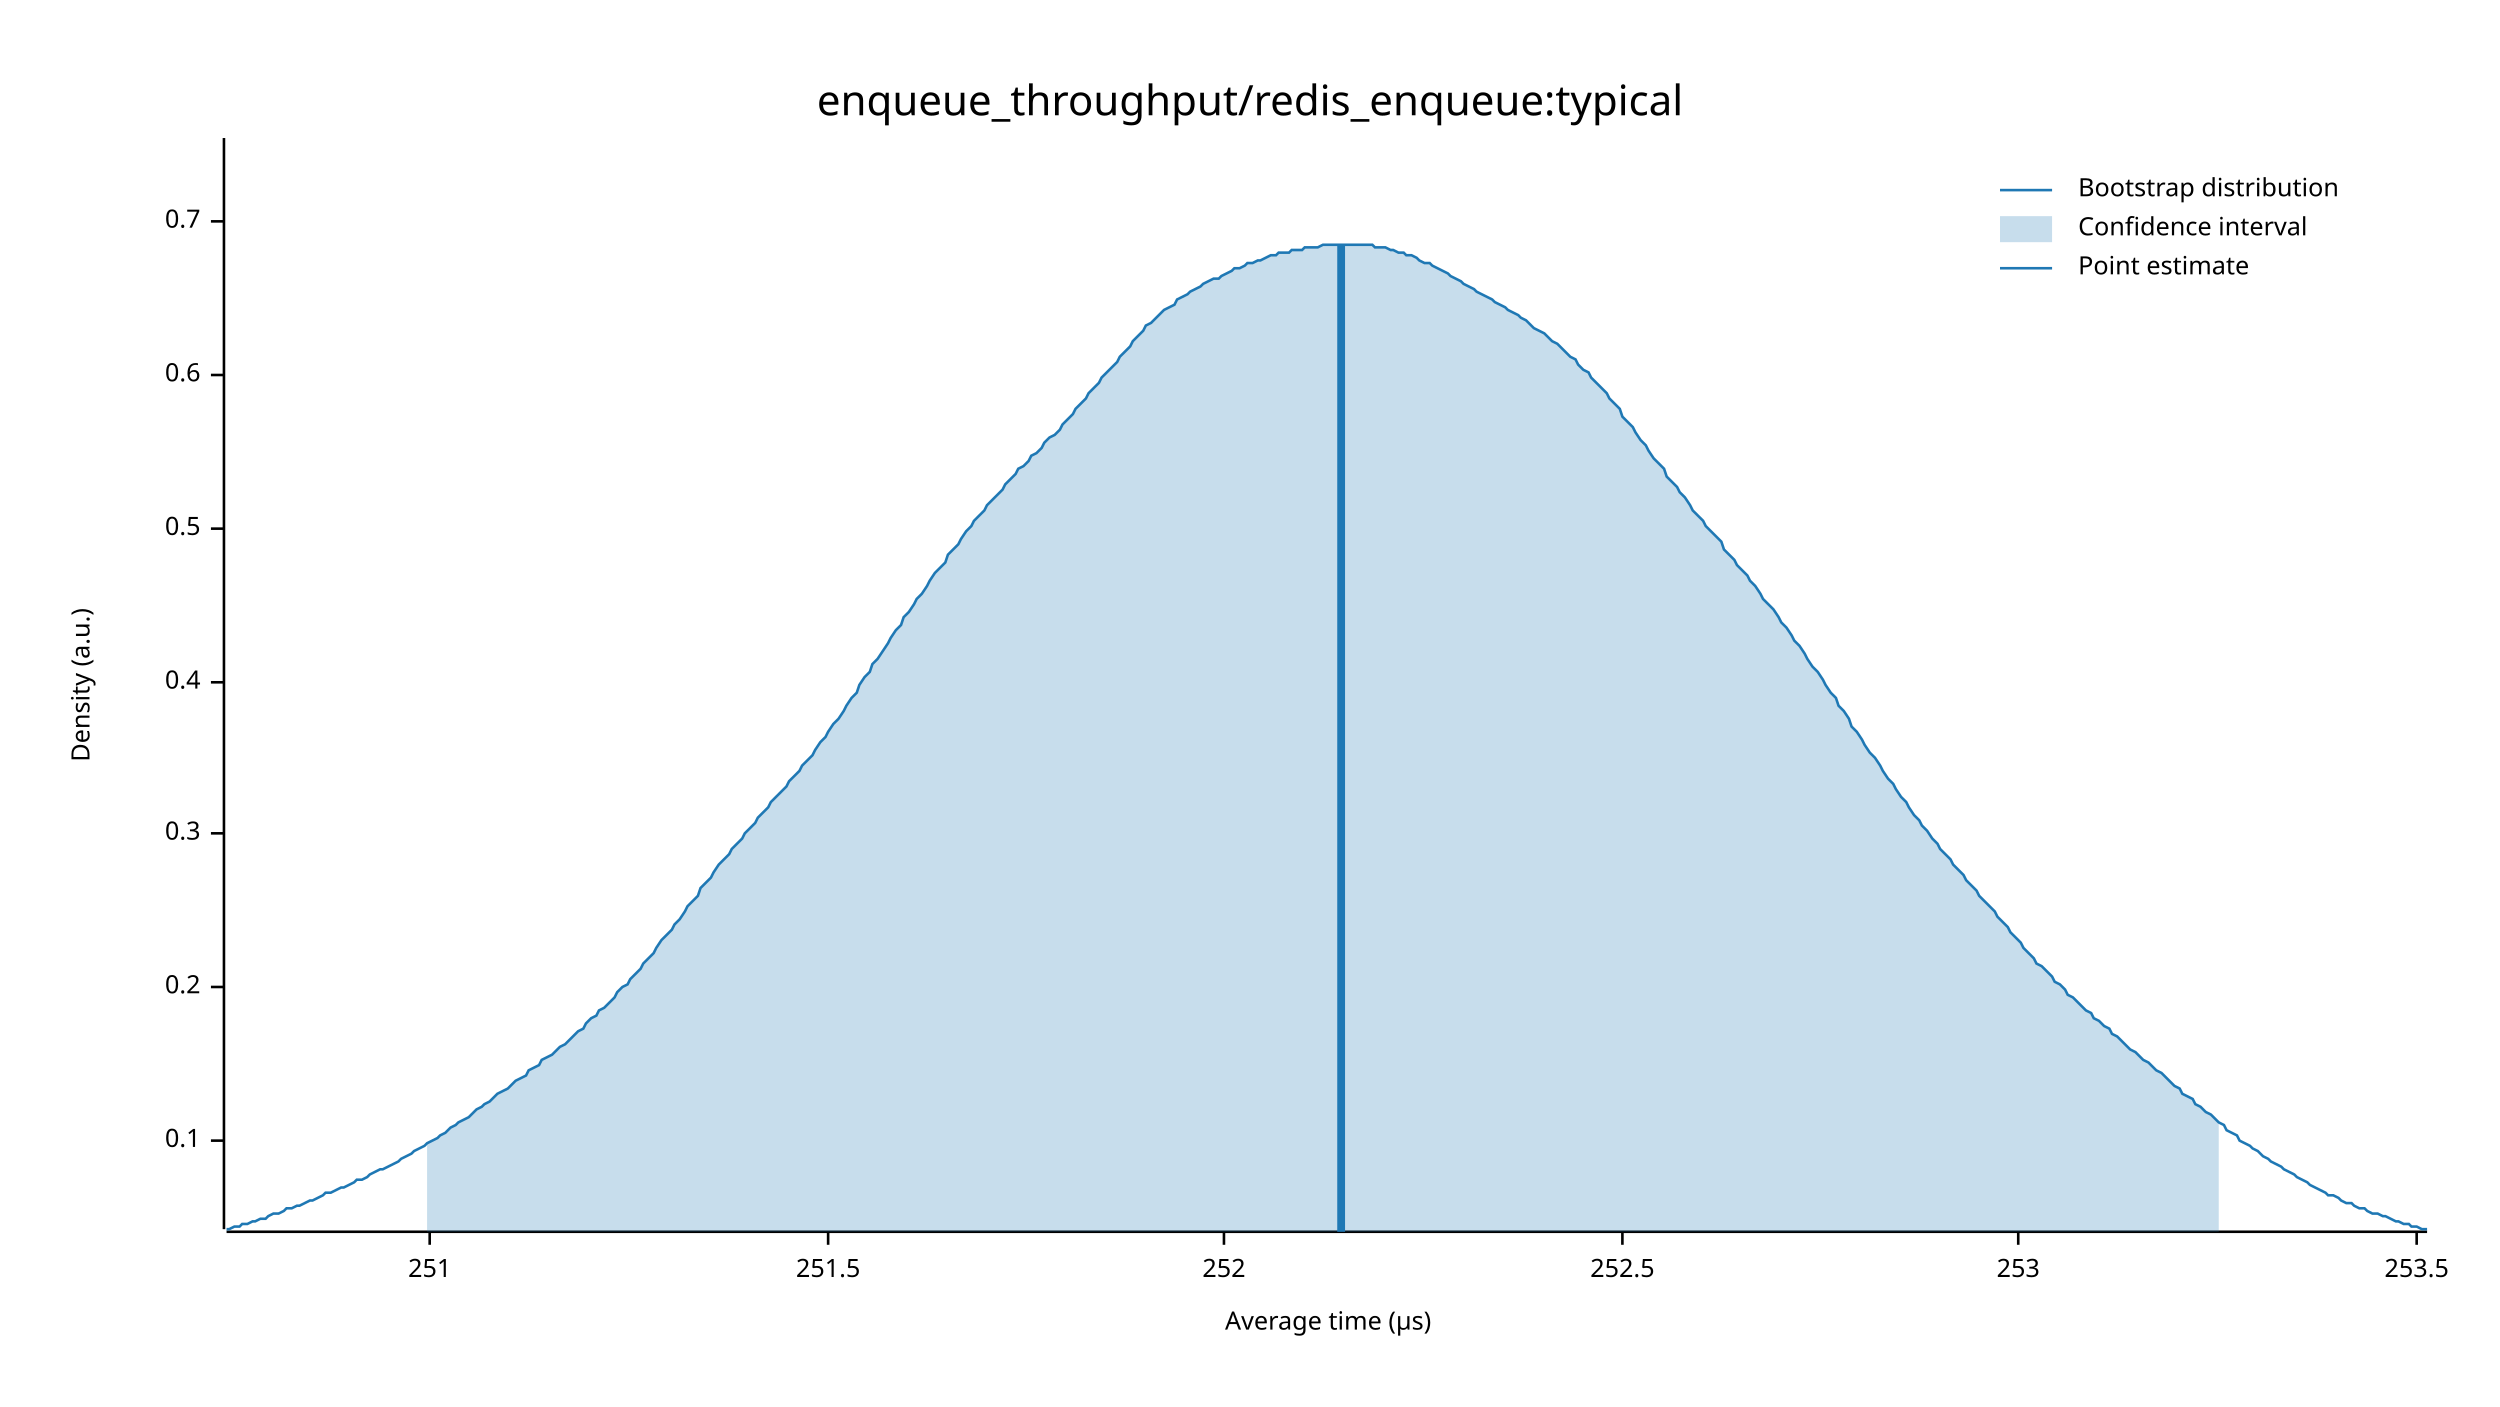
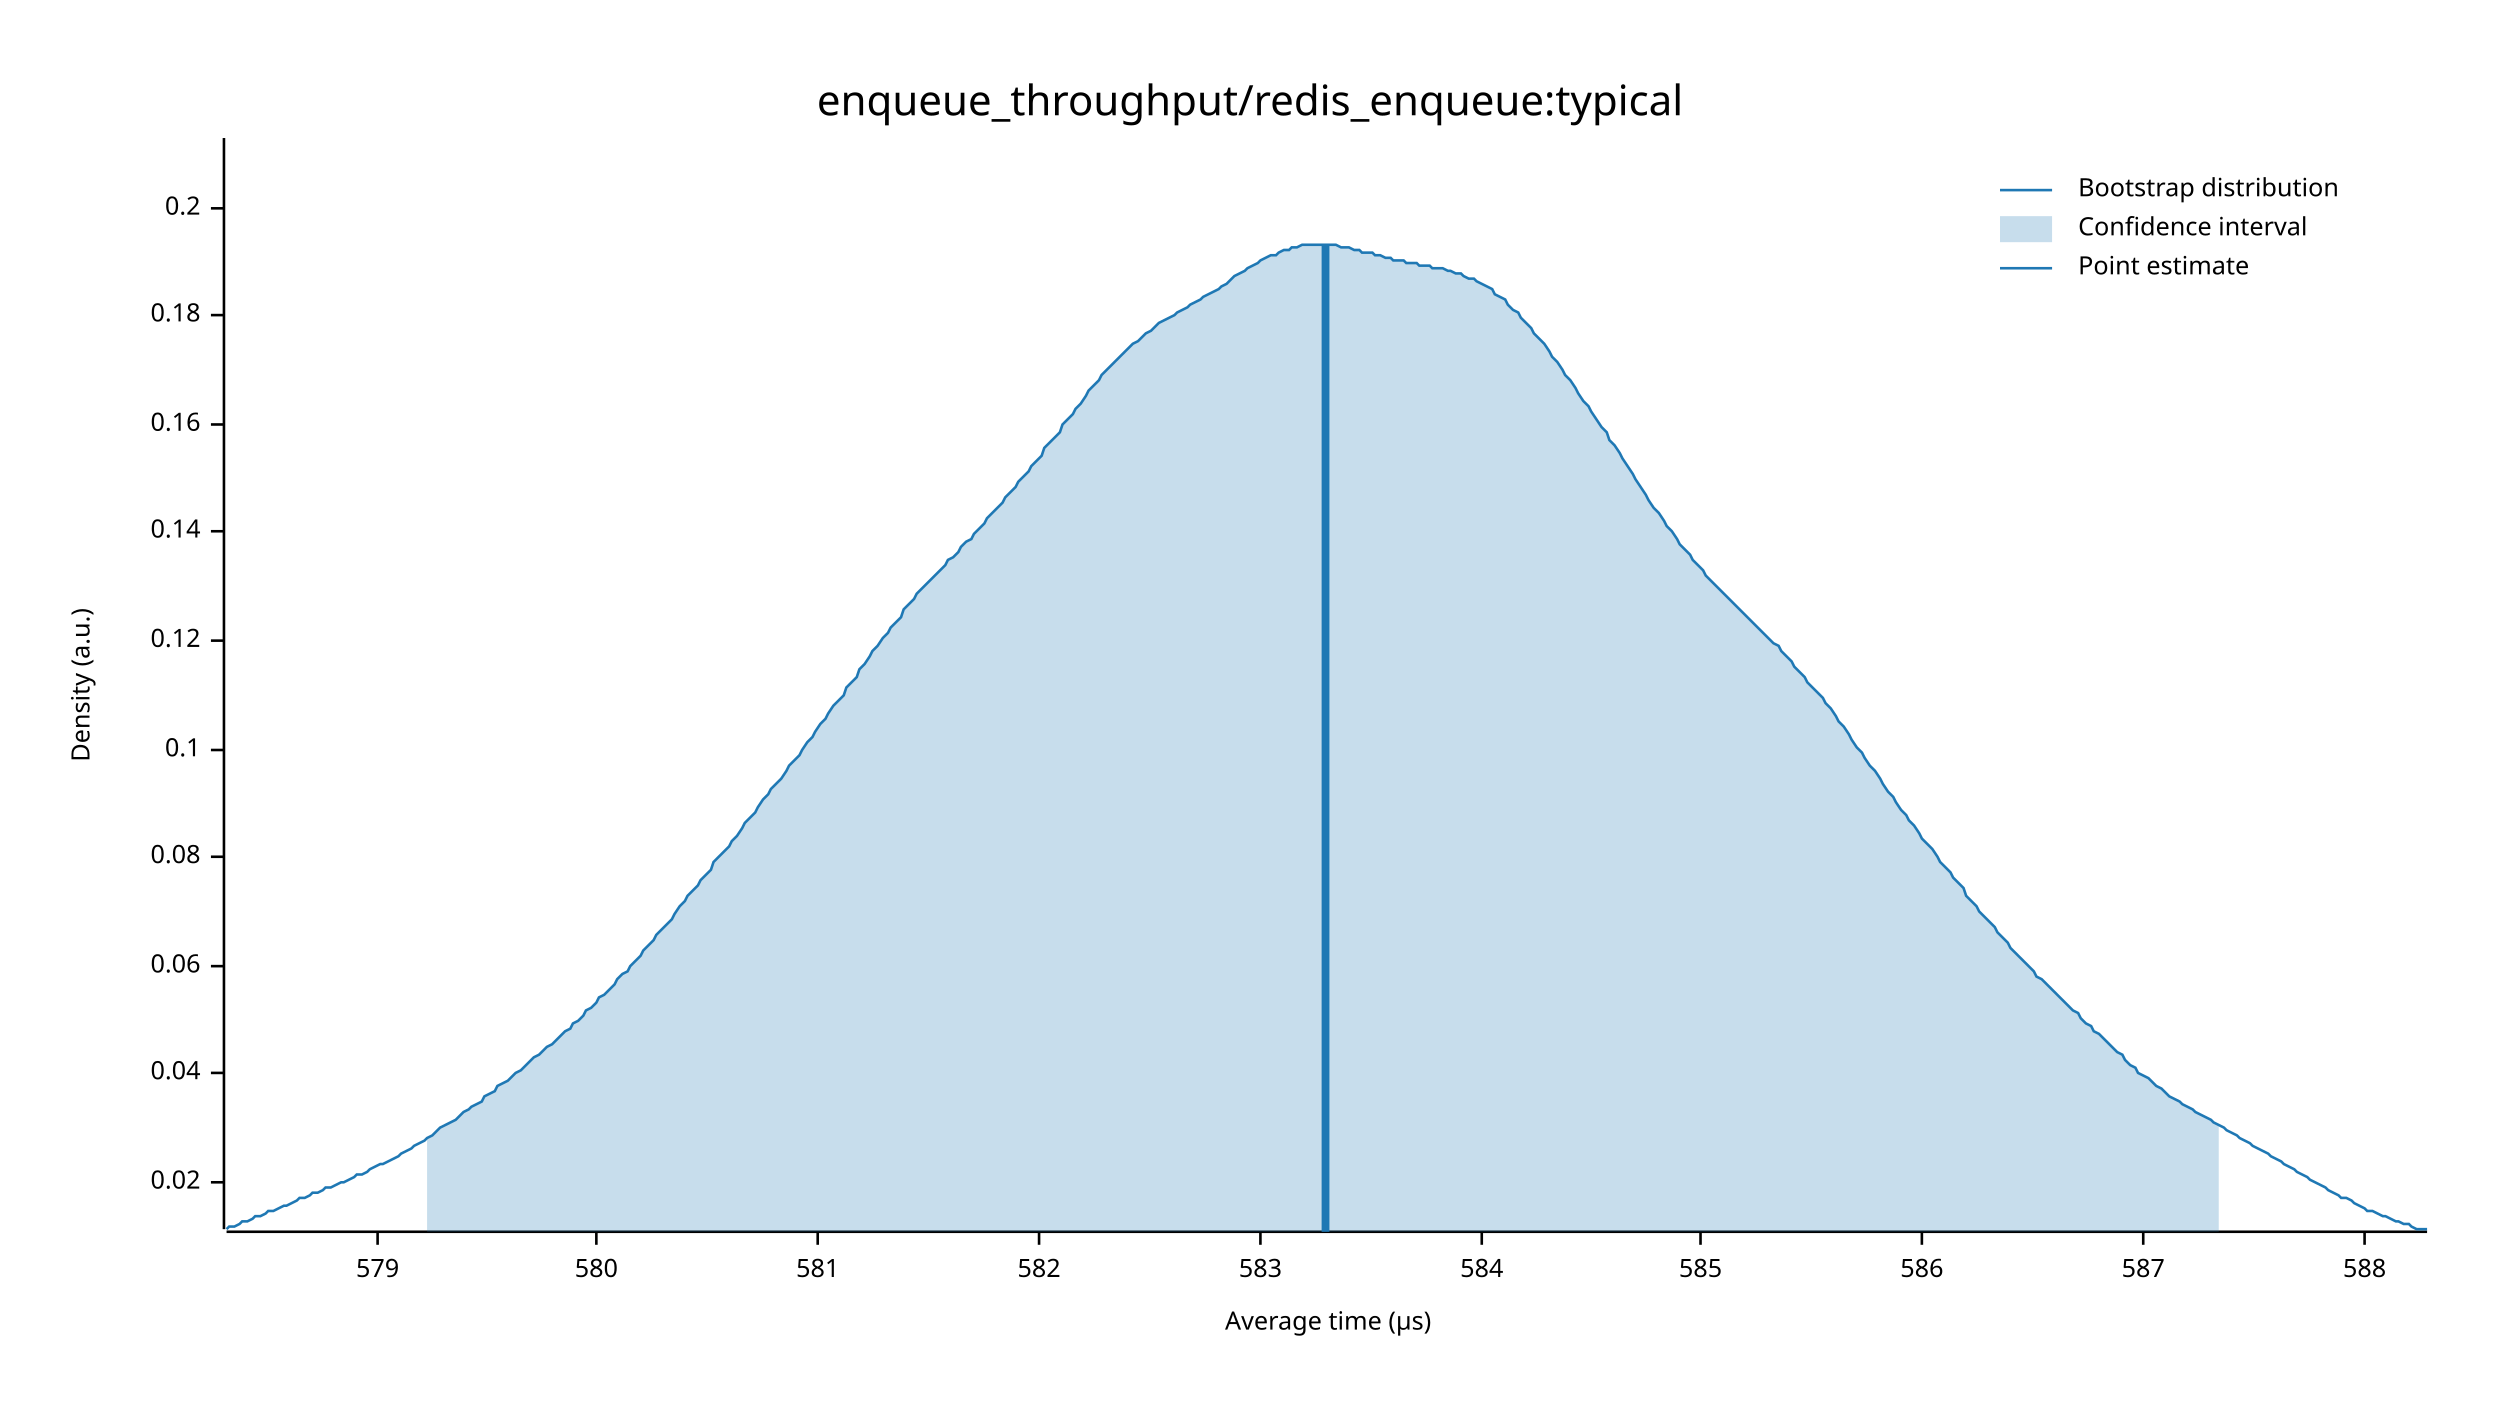
<svg xmlns="http://www.w3.org/2000/svg" width="960" height="540" viewBox="0 0 960 540">
  <text x="480" y="32" dy="0.76em" text-anchor="middle" font-family="sans-serif" font-size="16.129" opacity="1" fill="#000000">
enqueue_throughput/redis_enqueue:typical
</text>
  <text x="27" y="263" dy="0.76em" text-anchor="middle" font-family="sans-serif" font-size="9.677" opacity="1" fill="#000000" transform="rotate(270, 27, 263)">
Density (a.u.)
</text>
  <text x="510" y="513" dy="-0.5ex" text-anchor="middle" font-family="sans-serif" font-size="9.677" opacity="1" fill="#000000">
Average time (µs)
</text>
  <polyline fill="none" opacity="1" stroke="#000000" stroke-width="1" points="86,53 86,472 " />
-   <text x="77" y="438" dy="0.5ex" text-anchor="end" font-family="sans-serif" font-size="9.677" opacity="1" fill="#000000">
+   <text x="77" y="454" dy="0.5ex" text-anchor="end" font-family="sans-serif" font-size="9.677" opacity="1" fill="#000000">
+ 0.02
+ </text>
+   <polyline fill="none" opacity="1" stroke="#000000" stroke-width="1" points="81,454 86,454 " />
+   <text x="77" y="412" dy="0.5ex" text-anchor="end" font-family="sans-serif" font-size="9.677" opacity="1" fill="#000000">
+ 0.04
+ </text>
+   <polyline fill="none" opacity="1" stroke="#000000" stroke-width="1" points="81,412 86,412 " />
+   <text x="77" y="371" dy="0.5ex" text-anchor="end" font-family="sans-serif" font-size="9.677" opacity="1" fill="#000000">
+ 0.06
+ </text>
+   <polyline fill="none" opacity="1" stroke="#000000" stroke-width="1" points="81,371 86,371 " />
+   <text x="77" y="329" dy="0.5ex" text-anchor="end" font-family="sans-serif" font-size="9.677" opacity="1" fill="#000000">
+ 0.08
+ </text>
+   <polyline fill="none" opacity="1" stroke="#000000" stroke-width="1" points="81,329 86,329 " />
+   <text x="77" y="288" dy="0.5ex" text-anchor="end" font-family="sans-serif" font-size="9.677" opacity="1" fill="#000000">
0.1
</text>
-   <polyline fill="none" opacity="1" stroke="#000000" stroke-width="1" points="81,438 86,438 " />
-   <text x="77" y="379" dy="0.5ex" text-anchor="end" font-family="sans-serif" font-size="9.677" opacity="1" fill="#000000">
+   <polyline fill="none" opacity="1" stroke="#000000" stroke-width="1" points="81,288 86,288 " />
+   <text x="77" y="246" dy="0.5ex" text-anchor="end" font-family="sans-serif" font-size="9.677" opacity="1" fill="#000000">
+ 0.12
+ </text>
+   <polyline fill="none" opacity="1" stroke="#000000" stroke-width="1" points="81,246 86,246 " />
+   <text x="77" y="204" dy="0.5ex" text-anchor="end" font-family="sans-serif" font-size="9.677" opacity="1" fill="#000000">
+ 0.14
+ </text>
+   <polyline fill="none" opacity="1" stroke="#000000" stroke-width="1" points="81,204 86,204 " />
+   <text x="77" y="163" dy="0.5ex" text-anchor="end" font-family="sans-serif" font-size="9.677" opacity="1" fill="#000000">
+ 0.16
+ </text>
+   <polyline fill="none" opacity="1" stroke="#000000" stroke-width="1" points="81,163 86,163 " />
+   <text x="77" y="121" dy="0.5ex" text-anchor="end" font-family="sans-serif" font-size="9.677" opacity="1" fill="#000000">
+ 0.18
+ </text>
+   <polyline fill="none" opacity="1" stroke="#000000" stroke-width="1" points="81,121 86,121 " />
+   <text x="77" y="80" dy="0.5ex" text-anchor="end" font-family="sans-serif" font-size="9.677" opacity="1" fill="#000000">
0.2
</text>
-   <polyline fill="none" opacity="1" stroke="#000000" stroke-width="1" points="81,379 86,379 " />
-   <text x="77" y="320" dy="0.5ex" text-anchor="end" font-family="sans-serif" font-size="9.677" opacity="1" fill="#000000">
- 0.3
+   <polyline fill="none" opacity="1" stroke="#000000" stroke-width="1" points="81,80 86,80 " />
+   <polyline fill="none" opacity="1" stroke="#000000" stroke-width="1" points="87,473 932,473 " />
+   <text x="145" y="483" dy="0.76em" text-anchor="middle" font-family="sans-serif" font-size="9.677" opacity="1" fill="#000000">
+ 579
</text>
-   <polyline fill="none" opacity="1" stroke="#000000" stroke-width="1" points="81,320 86,320 " />
-   <text x="77" y="262" dy="0.5ex" text-anchor="end" font-family="sans-serif" font-size="9.677" opacity="1" fill="#000000">
- 0.4
+   <polyline fill="none" opacity="1" stroke="#000000" stroke-width="1" points="145,473 145,478 " />
+   <text x="229" y="483" dy="0.76em" text-anchor="middle" font-family="sans-serif" font-size="9.677" opacity="1" fill="#000000">
+ 580
</text>
-   <polyline fill="none" opacity="1" stroke="#000000" stroke-width="1" points="81,262 86,262 " />
-   <text x="77" y="203" dy="0.5ex" text-anchor="end" font-family="sans-serif" font-size="9.677" opacity="1" fill="#000000">
- 0.5
+   <polyline fill="none" opacity="1" stroke="#000000" stroke-width="1" points="229,473 229,478 " />
+   <text x="314" y="483" dy="0.76em" text-anchor="middle" font-family="sans-serif" font-size="9.677" opacity="1" fill="#000000">
+ 581
</text>
-   <polyline fill="none" opacity="1" stroke="#000000" stroke-width="1" points="81,203 86,203 " />
-   <text x="77" y="144" dy="0.5ex" text-anchor="end" font-family="sans-serif" font-size="9.677" opacity="1" fill="#000000">
- 0.6
+   <polyline fill="none" opacity="1" stroke="#000000" stroke-width="1" points="314,473 314,478 " />
+   <text x="399" y="483" dy="0.76em" text-anchor="middle" font-family="sans-serif" font-size="9.677" opacity="1" fill="#000000">
+ 582
</text>
-   <polyline fill="none" opacity="1" stroke="#000000" stroke-width="1" points="81,144 86,144 " />
-   <text x="77" y="85" dy="0.5ex" text-anchor="end" font-family="sans-serif" font-size="9.677" opacity="1" fill="#000000">
- 0.7
+   <polyline fill="none" opacity="1" stroke="#000000" stroke-width="1" points="399,473 399,478 " />
+   <text x="484" y="483" dy="0.76em" text-anchor="middle" font-family="sans-serif" font-size="9.677" opacity="1" fill="#000000">
+ 583
</text>
-   <polyline fill="none" opacity="1" stroke="#000000" stroke-width="1" points="81,85 86,85 " />
-   <polyline fill="none" opacity="1" stroke="#000000" stroke-width="1" points="87,473 932,473 " />
-   <text x="165" y="483" dy="0.76em" text-anchor="middle" font-family="sans-serif" font-size="9.677" opacity="1" fill="#000000">
- 251
+   <polyline fill="none" opacity="1" stroke="#000000" stroke-width="1" points="484,473 484,478 " />
+   <text x="569" y="483" dy="0.76em" text-anchor="middle" font-family="sans-serif" font-size="9.677" opacity="1" fill="#000000">
+ 584
</text>
-   <polyline fill="none" opacity="1" stroke="#000000" stroke-width="1" points="165,473 165,478 " />
-   <text x="318" y="483" dy="0.76em" text-anchor="middle" font-family="sans-serif" font-size="9.677" opacity="1" fill="#000000">
- 251.5
+   <polyline fill="none" opacity="1" stroke="#000000" stroke-width="1" points="569,473 569,478 " />
+   <text x="653" y="483" dy="0.76em" text-anchor="middle" font-family="sans-serif" font-size="9.677" opacity="1" fill="#000000">
+ 585
</text>
-   <polyline fill="none" opacity="1" stroke="#000000" stroke-width="1" points="318,473 318,478 " />
-   <text x="470" y="483" dy="0.76em" text-anchor="middle" font-family="sans-serif" font-size="9.677" opacity="1" fill="#000000">
- 252
+   <polyline fill="none" opacity="1" stroke="#000000" stroke-width="1" points="653,473 653,478 " />
+   <text x="738" y="483" dy="0.76em" text-anchor="middle" font-family="sans-serif" font-size="9.677" opacity="1" fill="#000000">
+ 586
</text>
-   <polyline fill="none" opacity="1" stroke="#000000" stroke-width="1" points="470,473 470,478 " />
-   <text x="623" y="483" dy="0.76em" text-anchor="middle" font-family="sans-serif" font-size="9.677" opacity="1" fill="#000000">
- 252.5
+   <polyline fill="none" opacity="1" stroke="#000000" stroke-width="1" points="738,473 738,478 " />
+   <text x="823" y="483" dy="0.76em" text-anchor="middle" font-family="sans-serif" font-size="9.677" opacity="1" fill="#000000">
+ 587
</text>
-   <polyline fill="none" opacity="1" stroke="#000000" stroke-width="1" points="623,473 623,478 " />
-   <text x="775" y="483" dy="0.76em" text-anchor="middle" font-family="sans-serif" font-size="9.677" opacity="1" fill="#000000">
- 253
+   <polyline fill="none" opacity="1" stroke="#000000" stroke-width="1" points="823,473 823,478 " />
+   <text x="908" y="483" dy="0.76em" text-anchor="middle" font-family="sans-serif" font-size="9.677" opacity="1" fill="#000000">
+ 588
</text>
-   <polyline fill="none" opacity="1" stroke="#000000" stroke-width="1" points="775,473 775,478 " />
-   <text x="928" y="483" dy="0.76em" text-anchor="middle" font-family="sans-serif" font-size="9.677" opacity="1" fill="#000000">
- 253.5
- </text>
-   <polyline fill="none" opacity="1" stroke="#000000" stroke-width="1" points="928,473 928,478 " />
-   <polyline fill="none" opacity="1" stroke="#1F78B4" stroke-width="1" points="87,472 88,472 90,471 92,471 93,470 95,470 97,469 98,469 100,468 102,468 103,467 105,466 107,466 109,465 110,464 112,464 114,463 115,463 117,462 119,461 120,461 122,460 124,459 125,458 127,458 129,457 131,456 132,456 134,455 136,454 137,453 139,453 141,452 142,451 144,450 146,449 147,449 149,448 151,447 153,446 154,445 156,444 158,443 159,442 161,441 163,440 164,439 166,438 168,437 169,436 171,435 173,433 175,432 176,431 178,430 180,429 181,428 183,426 185,425 186,424 188,423 190,421 191,420 193,419 195,418 197,416 198,415 200,414 202,413 203,411 205,410 207,409 208,407 210,406 212,405 214,403 215,402 217,401 219,399 220,398 222,396 224,395 225,393 227,391 229,390 230,388 232,387 234,385 236,383 237,381 239,379 241,378 242,376 244,374 246,372 247,370 249,368 251,366 252,364 254,361 256,359 258,357 259,355 261,353 263,350 264,348 266,346 268,344 269,341 271,339 273,337 274,335 276,332 278,330 280,328 281,326 283,324 285,322 286,320 288,318 290,316 291,314 293,312 295,310 296,308 298,306 300,304 302,302 303,300 305,298 307,296 308,294 310,292 312,290 313,288 315,285 317,283 318,281 320,278 322,276 324,273 325,271 327,268 329,266 330,263 332,260 334,258 335,255 337,253 339,250 341,247 342,245 344,242 346,240 347,237 349,235 351,232 352,230 354,228 356,225 357,223 359,220 361,218 363,216 364,213 366,211 368,209 369,207 371,204 373,202 374,200 376,198 378,196 379,194 381,192 383,190 385,188 386,186 388,184 390,182 391,180 393,179 395,177 396,175 398,174 400,172 401,170 403,168 405,167 407,165 408,163 410,161 412,159 413,157 415,155 417,153 418,151 420,149 422,147 423,145 425,143 427,141 429,139 430,137 432,135 434,133 435,131 437,129 439,127 440,125 442,124 444,122 445,121 447,119 449,118 451,117 452,115 454,114 456,113 457,112 459,111 461,110 462,109 464,108 466,107 468,107 469,106 471,105 473,104 474,103 476,103 478,102 479,101 481,101 483,100 484,100 486,99 488,98 490,98 491,97 493,97 495,97 496,96 498,96 500,96 501,95 503,95 505,95 506,95 508,94 510,94 512,94 513,94 515,94 517,94 518,94 520,94 522,94 523,94 525,94 527,94 528,95 530,95 532,95 534,96 535,96 537,97 539,97 540,98 542,98 544,99 545,100 547,101 549,101 550,102 552,103 554,104 556,105 557,106 559,107 561,108 562,109 564,110 566,111 567,112 569,113 571,114 573,115 574,116 576,117 578,118 579,119 581,120 583,121 584,122 586,123 588,125 589,126 591,127 593,128 595,130 596,131 598,132 600,134 601,135 603,137 605,138 606,140 608,142 610,143 611,145 613,147 615,149 617,151 618,153 620,155 622,157 623,160 625,162 627,164 628,166 630,169 632,171 633,173 635,176 637,178 639,180 640,183 642,185 644,187 645,189 647,191 649,194 650,196 652,198 654,200 655,202 657,204 659,206 661,208 662,211 664,213 666,215 667,217 669,219 671,221 672,223 674,225 676,228 677,230 679,232 681,234 683,237 684,239 686,241 688,244 689,246 691,248 693,251 694,253 696,256 698,258 700,261 701,263 703,266 705,268 706,271 708,273 710,276 711,279 713,281 715,284 716,286 718,289 720,291 722,294 723,296 725,299 727,301 728,303 730,306 732,308 733,310 735,313 737,315 738,317 740,319 742,322 744,324 745,326 747,328 749,330 750,332 752,334 754,336 755,338 757,340 759,342 760,344 762,346 764,348 766,350 767,352 769,354 771,356 772,358 774,360 776,362 777,364 779,366 781,368 782,370 784,371 786,373 788,375 789,377 791,378 793,380 794,382 796,383 798,385 799,386 801,388 803,389 804,391 806,392 808,394 810,395 811,397 813,398 815,400 816,401 818,403 820,404 821,405 823,407 825,408 827,410 828,411 830,412 832,414 833,415 835,417 837,418 838,420 840,421 842,422 843,424 845,425 847,427 849,428 850,429 852,431 854,432 855,434 857,435 859,436 860,438 862,439 864,440 865,441 867,442 869,444 871,445 872,446 874,447 876,448 877,449 879,450 881,451 882,452 884,453 886,454 887,455 889,456 891,457 893,458 894,459 896,459 898,460 899,461 901,462 903,462 904,463 906,464 908,464 909,465 911,466 913,466 915,467 916,467 918,468 920,469 921,469 923,470 925,470 926,471 928,471 930,472 932,472 " />
-   <polygon opacity="0.25" fill="#1F78B4" points="164,439 166,438 168,437 169,436 171,435 173,433 175,432 176,431 178,430 180,429 181,428 183,426 185,425 186,424 188,423 190,421 191,420 193,419 195,418 197,416 198,415 200,414 202,413 203,411 205,410 207,409 208,407 210,406 212,405 214,403 215,402 217,401 219,399 220,398 222,396 224,395 225,393 227,391 229,390 230,388 232,387 234,385 236,383 237,381 239,379 241,378 242,376 244,374 246,372 247,370 249,368 251,366 252,364 254,361 256,359 258,357 259,355 261,353 263,350 264,348 266,346 268,344 269,341 271,339 273,337 274,335 276,332 278,330 280,328 281,326 283,324 285,322 286,320 288,318 290,316 291,314 293,312 295,310 296,308 298,306 300,304 302,302 303,300 305,298 307,296 308,294 310,292 312,290 313,288 315,285 317,283 318,281 320,278 322,276 324,273 325,271 327,268 329,266 330,263 332,260 334,258 335,255 337,253 339,250 341,247 342,245 344,242 346,240 347,237 349,235 351,232 352,230 354,228 356,225 357,223 359,220 361,218 363,216 364,213 366,211 368,209 369,207 371,204 373,202 374,200 376,198 378,196 379,194 381,192 383,190 385,188 386,186 388,184 390,182 391,180 393,179 395,177 396,175 398,174 400,172 401,170 403,168 405,167 407,165 408,163 410,161 412,159 413,157 415,155 417,153 418,151 420,149 422,147 423,145 425,143 427,141 429,139 430,137 432,135 434,133 435,131 437,129 439,127 440,125 442,124 444,122 445,121 447,119 449,118 451,117 452,115 454,114 456,113 457,112 459,111 461,110 462,109 464,108 466,107 468,107 469,106 471,105 473,104 474,103 476,103 478,102 479,101 481,101 483,100 484,100 486,99 488,98 490,98 491,97 493,97 495,97 496,96 498,96 500,96 501,95 503,95 505,95 506,95 508,94 510,94 512,94 513,94 515,94 517,94 518,94 520,94 522,94 523,94 525,94 527,94 528,95 530,95 532,95 534,96 535,96 537,97 539,97 540,98 542,98 544,99 545,100 547,101 549,101 550,102 552,103 554,104 556,105 557,106 559,107 561,108 562,109 564,110 566,111 567,112 569,113 571,114 573,115 574,116 576,117 578,118 579,119 581,120 583,121 584,122 586,123 588,125 589,126 591,127 593,128 595,130 596,131 598,132 600,134 601,135 603,137 605,138 606,140 608,142 610,143 611,145 613,147 615,149 617,151 618,153 620,155 622,157 623,160 625,162 627,164 628,166 630,169 632,171 633,173 635,176 637,178 639,180 640,183 642,185 644,187 645,189 647,191 649,194 650,196 652,198 654,200 655,202 657,204 659,206 661,208 662,211 664,213 666,215 667,217 669,219 671,221 672,223 674,225 676,228 677,230 679,232 681,234 683,237 684,239 686,241 688,244 689,246 691,248 693,251 694,253 696,256 698,258 700,261 701,263 703,266 705,268 706,271 708,273 710,276 711,279 713,281 715,284 716,286 718,289 720,291 722,294 723,296 725,299 727,301 728,303 730,306 732,308 733,310 735,313 737,315 738,317 740,319 742,322 744,324 745,326 747,328 749,330 750,332 752,334 754,336 755,338 757,340 759,342 760,344 762,346 764,348 766,350 767,352 769,354 771,356 772,358 774,360 776,362 777,364 779,366 781,368 782,370 784,371 786,373 788,375 789,377 791,378 793,380 794,382 796,383 798,385 799,386 801,388 803,389 804,391 806,392 808,394 810,395 811,397 813,398 815,400 816,401 818,403 820,404 821,405 823,407 825,408 827,410 828,411 830,412 832,414 833,415 835,417 837,418 838,420 840,421 842,422 843,424 845,425 847,427 849,428 850,429 852,431 852,473 164,473 " />
-   <polyline fill="none" opacity="1" stroke="#1F78B4" stroke-width="3" points="515,473 515,94 " />
+   <polyline fill="none" opacity="1" stroke="#000000" stroke-width="1" points="908,473 908,478 " />
+   <polyline fill="none" opacity="1" stroke="#1F78B4" stroke-width="1" points="87,472 88,471 90,471 92,470 93,469 95,469 97,468 98,467 100,467 102,466 103,465 105,465 107,464 109,463 110,463 112,462 114,461 115,460 117,460 119,459 120,458 122,458 124,457 125,456 127,456 129,455 131,454 132,454 134,453 136,452 137,451 139,451 141,450 142,449 144,448 146,447 147,447 149,446 151,445 153,444 154,443 156,442 158,441 159,440 161,439 163,438 164,437 166,436 168,434 169,433 171,432 173,431 175,430 176,429 178,427 180,426 181,425 183,424 185,423 186,421 188,420 190,419 191,417 193,416 195,415 197,413 198,412 200,411 202,409 203,408 205,406 207,405 208,404 210,402 212,401 214,399 215,398 217,396 219,395 220,393 222,392 224,390 225,388 227,387 229,385 230,383 232,382 234,380 236,378 237,376 239,374 241,373 242,371 244,369 246,367 247,365 249,363 251,361 252,359 254,357 256,355 258,353 259,351 261,348 263,346 264,344 266,342 268,340 269,338 271,336 273,334 274,331 276,329 278,327 280,325 281,323 283,321 285,318 286,316 288,314 290,312 291,310 293,307 295,305 296,303 298,301 300,299 302,296 303,294 305,292 307,290 308,288 310,285 312,283 313,281 315,278 317,276 318,274 320,271 322,269 324,267 325,264 327,262 329,260 330,257 332,255 334,252 335,250 337,248 339,245 341,243 342,241 344,239 346,237 347,234 349,232 351,230 352,228 354,226 356,224 357,223 359,221 361,219 363,217 364,215 366,214 368,212 369,210 371,208 373,207 374,205 376,203 378,201 379,199 381,197 383,195 385,193 386,191 388,189 390,187 391,185 393,183 395,181 396,179 398,177 400,175 401,172 403,170 405,168 407,166 408,163 410,161 412,159 413,157 415,155 417,152 418,150 420,148 422,146 423,144 425,142 427,140 429,138 430,137 432,135 434,133 435,132 437,131 439,129 440,128 442,127 444,125 445,124 447,123 449,122 451,121 452,120 454,119 456,118 457,117 459,116 461,115 462,114 464,113 466,112 468,111 469,110 471,109 473,107 474,106 476,105 478,104 479,103 481,102 483,101 484,100 486,99 488,98 490,98 491,97 493,96 495,96 496,95 498,95 500,94 501,94 503,94 505,94 506,94 508,94 510,94 512,94 513,94 515,95 517,95 518,95 520,96 522,96 523,97 525,97 527,97 528,98 530,98 532,99 534,99 535,100 537,100 539,100 540,101 542,101 544,101 545,102 547,102 549,102 550,103 552,103 554,103 556,104 557,104 559,105 561,105 562,106 564,107 566,107 567,108 569,109 571,110 573,111 574,113 576,114 578,115 579,117 581,119 583,120 584,122 586,124 588,126 589,128 591,130 593,132 595,135 596,137 598,139 600,142 601,144 603,146 605,149 606,151 608,154 610,156 611,158 613,161 615,164 617,166 618,169 620,171 622,174 623,176 625,179 627,182 628,184 630,187 632,190 633,192 635,195 637,197 639,200 640,202 642,204 644,207 645,209 647,211 649,213 650,215 652,217 654,219 655,221 657,223 659,225 661,227 662,228 664,230 666,232 667,233 669,235 671,237 672,238 674,240 676,242 677,243 679,245 681,247 683,248 684,250 686,252 688,254 689,256 691,258 693,260 694,262 696,264 698,266 700,268 701,270 703,272 705,275 706,277 708,279 710,282 711,284 713,287 715,289 716,291 718,294 720,296 722,299 723,301 725,304 727,306 728,308 730,311 732,313 733,315 735,317 737,320 738,322 740,324 742,326 744,329 745,331 747,333 749,335 750,337 752,339 754,341 755,344 757,346 759,348 760,350 762,352 764,354 766,356 767,358 769,360 771,362 772,364 774,366 776,368 777,369 779,371 781,373 782,375 784,376 786,378 788,380 789,381 791,383 793,385 794,386 796,388 798,389 799,391 801,393 803,394 804,396 806,397 808,399 810,401 811,402 813,404 815,405 816,407 818,409 820,410 821,412 823,413 825,414 827,416 828,417 830,418 832,420 833,421 835,422 837,423 838,424 840,425 842,426 843,427 845,428 847,429 849,430 850,431 852,432 854,433 855,434 857,435 859,436 860,437 862,438 864,439 865,440 867,441 869,442 871,443 872,444 874,445 876,446 877,447 879,448 881,449 882,450 884,451 886,452 887,453 889,454 891,455 893,456 894,457 896,458 898,459 899,460 901,460 903,461 904,462 906,463 908,464 909,465 911,465 913,466 915,467 916,467 918,468 920,469 921,469 923,470 925,470 926,471 928,472 930,472 932,472 " />
+   <polygon opacity="0.25" fill="#1F78B4" points="164,437 166,436 168,434 169,433 171,432 173,431 175,430 176,429 178,427 180,426 181,425 183,424 185,423 186,421 188,420 190,419 191,417 193,416 195,415 197,413 198,412 200,411 202,409 203,408 205,406 207,405 208,404 210,402 212,401 214,399 215,398 217,396 219,395 220,393 222,392 224,390 225,388 227,387 229,385 230,383 232,382 234,380 236,378 237,376 239,374 241,373 242,371 244,369 246,367 247,365 249,363 251,361 252,359 254,357 256,355 258,353 259,351 261,348 263,346 264,344 266,342 268,340 269,338 271,336 273,334 274,331 276,329 278,327 280,325 281,323 283,321 285,318 286,316 288,314 290,312 291,310 293,307 295,305 296,303 298,301 300,299 302,296 303,294 305,292 307,290 308,288 310,285 312,283 313,281 315,278 317,276 318,274 320,271 322,269 324,267 325,264 327,262 329,260 330,257 332,255 334,252 335,250 337,248 339,245 341,243 342,241 344,239 346,237 347,234 349,232 351,230 352,228 354,226 356,224 357,223 359,221 361,219 363,217 364,215 366,214 368,212 369,210 371,208 373,207 374,205 376,203 378,201 379,199 381,197 383,195 385,193 386,191 388,189 390,187 391,185 393,183 395,181 396,179 398,177 400,175 401,172 403,170 405,168 407,166 408,163 410,161 412,159 413,157 415,155 417,152 418,150 420,148 422,146 423,144 425,142 427,140 429,138 430,137 432,135 434,133 435,132 437,131 439,129 440,128 442,127 444,125 445,124 447,123 449,122 451,121 452,120 454,119 456,118 457,117 459,116 461,115 462,114 464,113 466,112 468,111 469,110 471,109 473,107 474,106 476,105 478,104 479,103 481,102 483,101 484,100 486,99 488,98 490,98 491,97 493,96 495,96 496,95 498,95 500,94 501,94 503,94 505,94 506,94 508,94 510,94 512,94 513,94 515,95 517,95 518,95 520,96 522,96 523,97 525,97 527,97 528,98 530,98 532,99 534,99 535,100 537,100 539,100 540,101 542,101 544,101 545,102 547,102 549,102 550,103 552,103 554,103 556,104 557,104 559,105 561,105 562,106 564,107 566,107 567,108 569,109 571,110 573,111 574,113 576,114 578,115 579,117 581,119 583,120 584,122 586,124 588,126 589,128 591,130 593,132 595,135 596,137 598,139 600,142 601,144 603,146 605,149 606,151 608,154 610,156 611,158 613,161 615,164 617,166 618,169 620,171 622,174 623,176 625,179 627,182 628,184 630,187 632,190 633,192 635,195 637,197 639,200 640,202 642,204 644,207 645,209 647,211 649,213 650,215 652,217 654,219 655,221 657,223 659,225 661,227 662,228 664,230 666,232 667,233 669,235 671,237 672,238 674,240 676,242 677,243 679,245 681,247 683,248 684,250 686,252 688,254 689,256 691,258 693,260 694,262 696,264 698,266 700,268 701,270 703,272 705,275 706,277 708,279 710,282 711,284 713,287 715,289 716,291 718,294 720,296 722,299 723,301 725,304 727,306 728,308 730,311 732,313 733,315 735,317 737,320 738,322 740,324 742,326 744,329 745,331 747,333 749,335 750,337 752,339 754,341 755,344 757,346 759,348 760,350 762,352 764,354 766,356 767,358 769,360 771,362 772,364 774,366 776,368 777,369 779,371 781,373 782,375 784,376 786,378 788,380 789,381 791,383 793,385 794,386 796,388 798,389 799,391 801,393 803,394 804,396 806,397 808,399 810,401 811,402 813,404 815,405 816,407 818,409 820,410 821,412 823,413 825,414 827,416 828,417 830,418 832,420 833,421 835,422 837,423 838,424 840,425 842,426 843,427 845,428 847,429 849,430 850,431 852,432 852,473 164,473 " />
+   <polyline fill="none" opacity="1" stroke="#1F78B4" stroke-width="3" points="509,473 509,94 " />
  <text x="798" y="68" dy="0.76em" text-anchor="start" font-family="sans-serif" font-size="9.677" opacity="1" fill="#000000">
Bootstrap distribution
</text>
  <text x="798" y="83" dy="0.76em" text-anchor="start" font-family="sans-serif" font-size="9.677" opacity="1" fill="#000000">
Confidence interval
</text>
  <text x="798" y="98" dy="0.76em" text-anchor="start" font-family="sans-serif" font-size="9.677" opacity="1" fill="#000000">
Point estimate
</text>
  <polyline fill="none" opacity="1" stroke="#1F78B4" stroke-width="1" points="768,73 788,73 " />
  <rect x="768" y="83" width="20" height="10" opacity="0.25" fill="#1F78B4" stroke="none" />
  <polyline fill="none" opacity="1" stroke="#1F78B4" stroke-width="1" points="768,103 788,103 " />
</svg>
